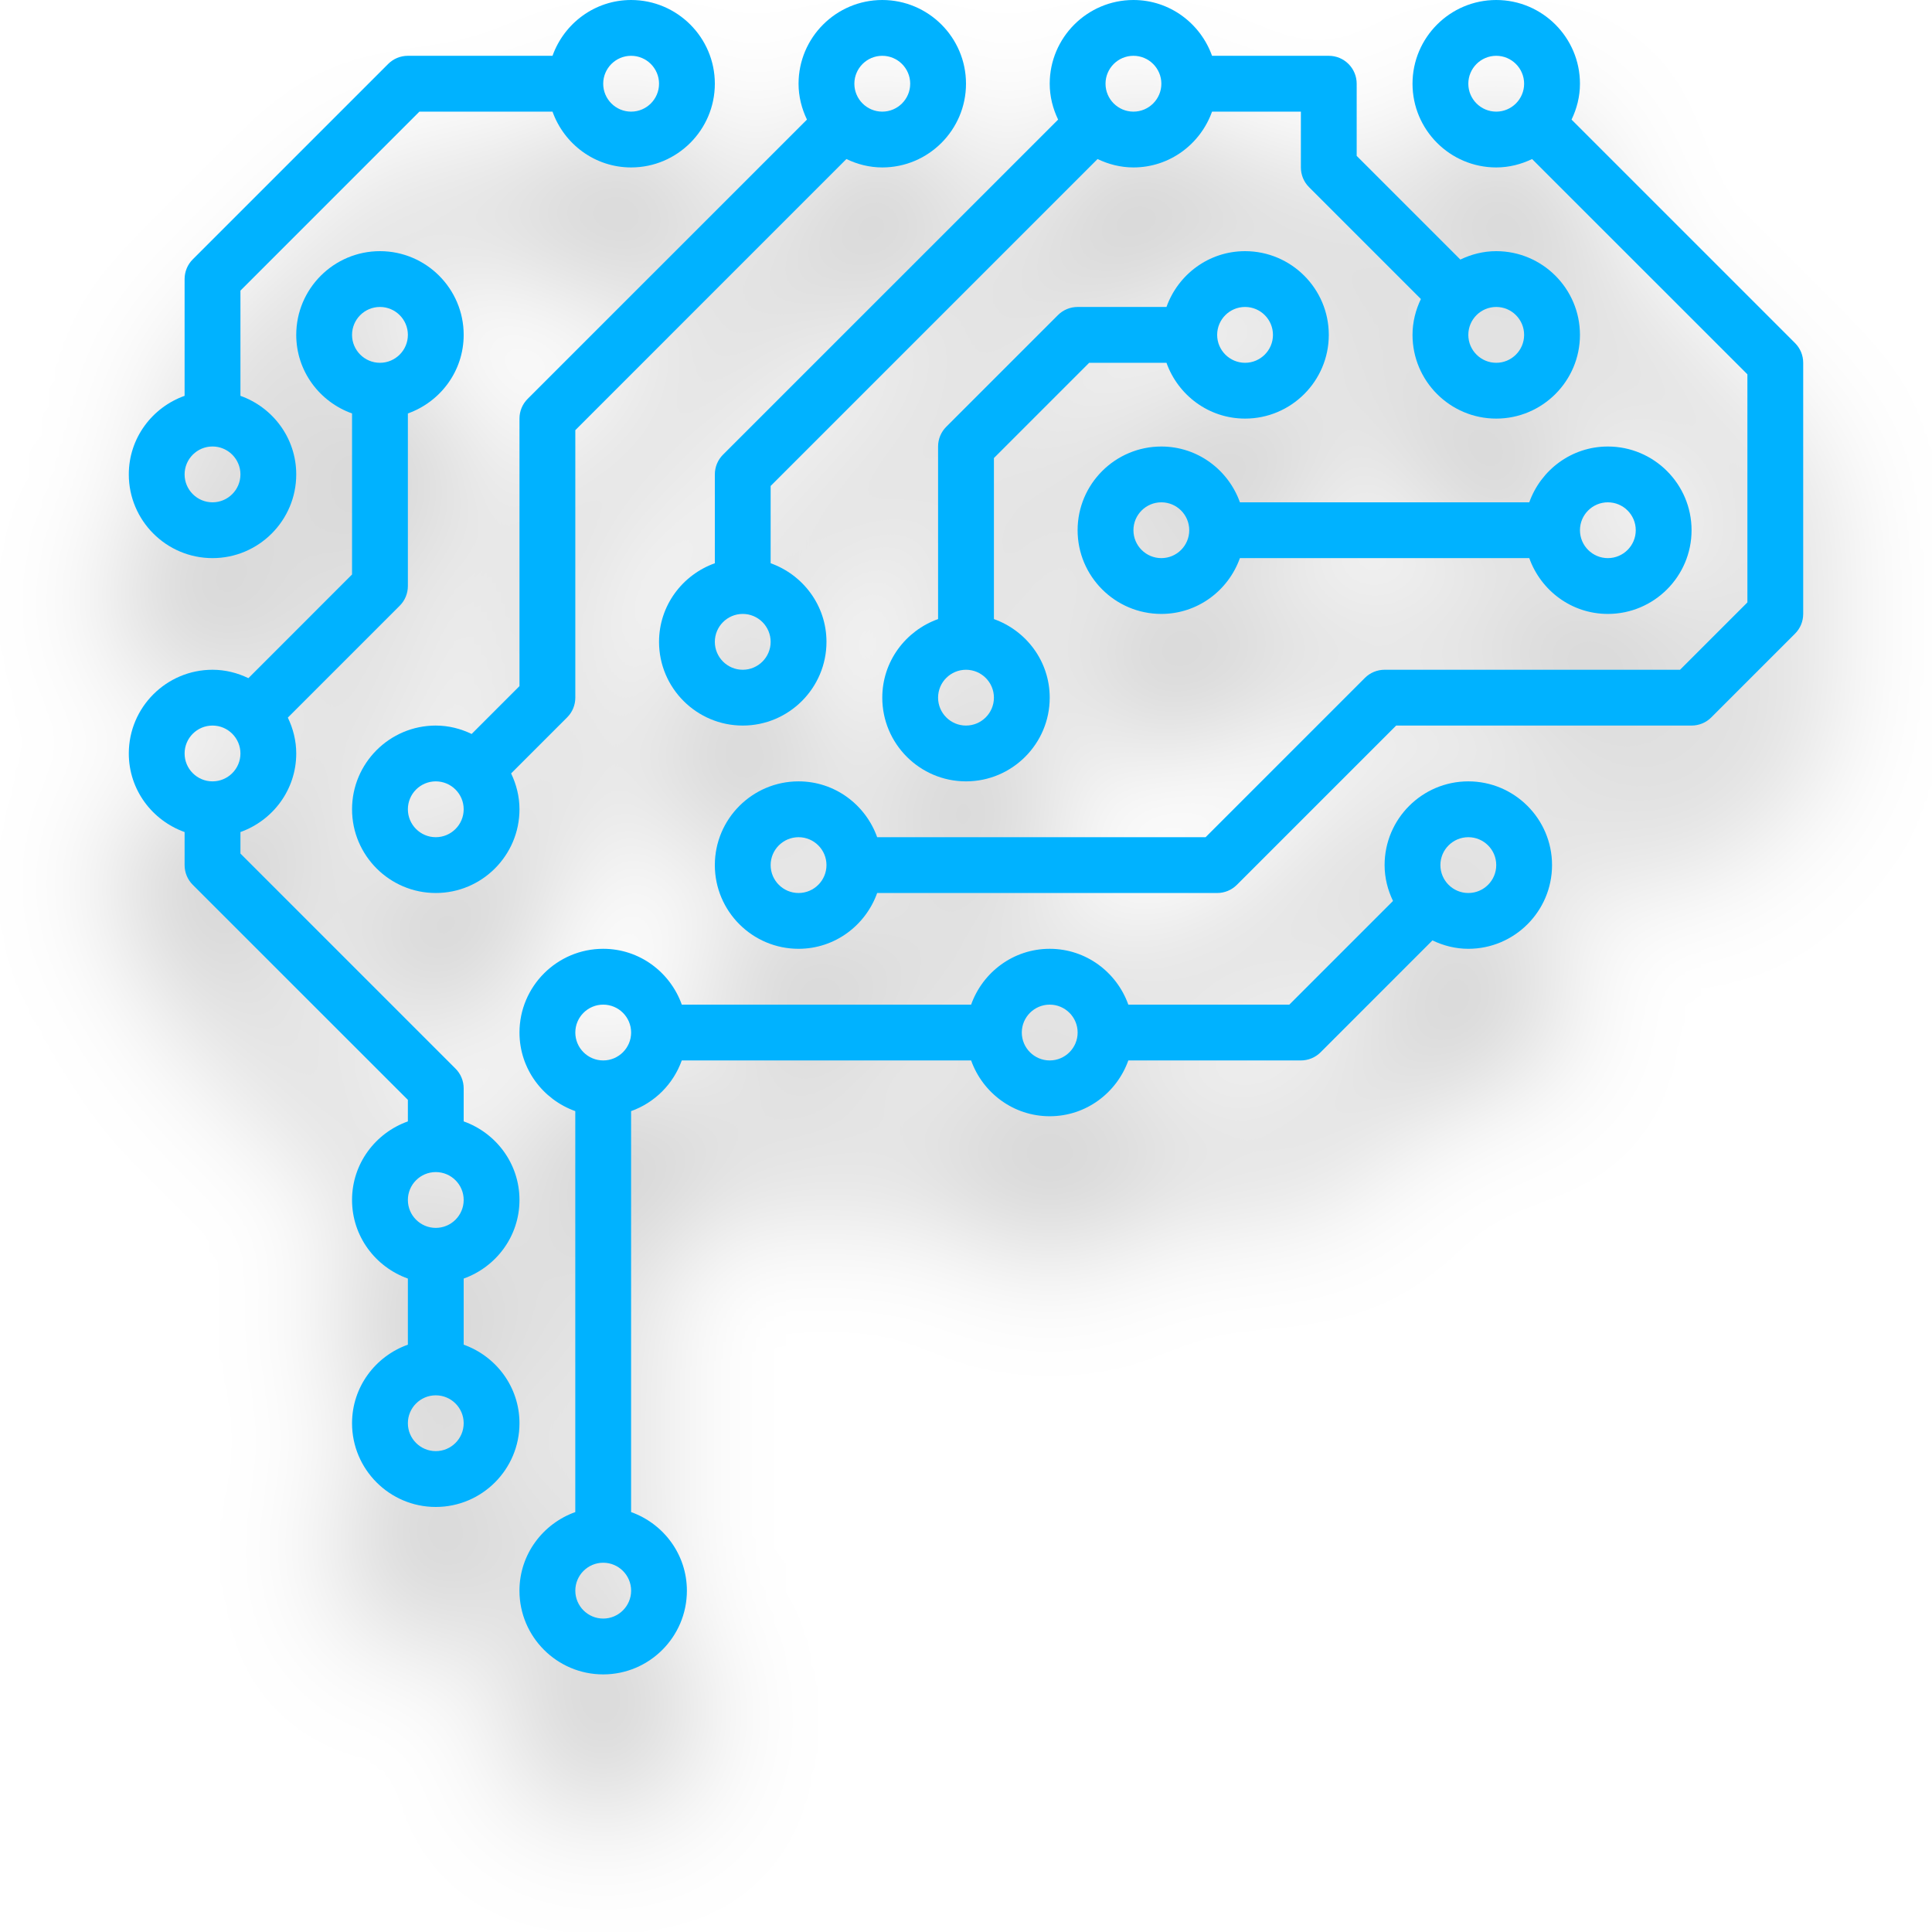
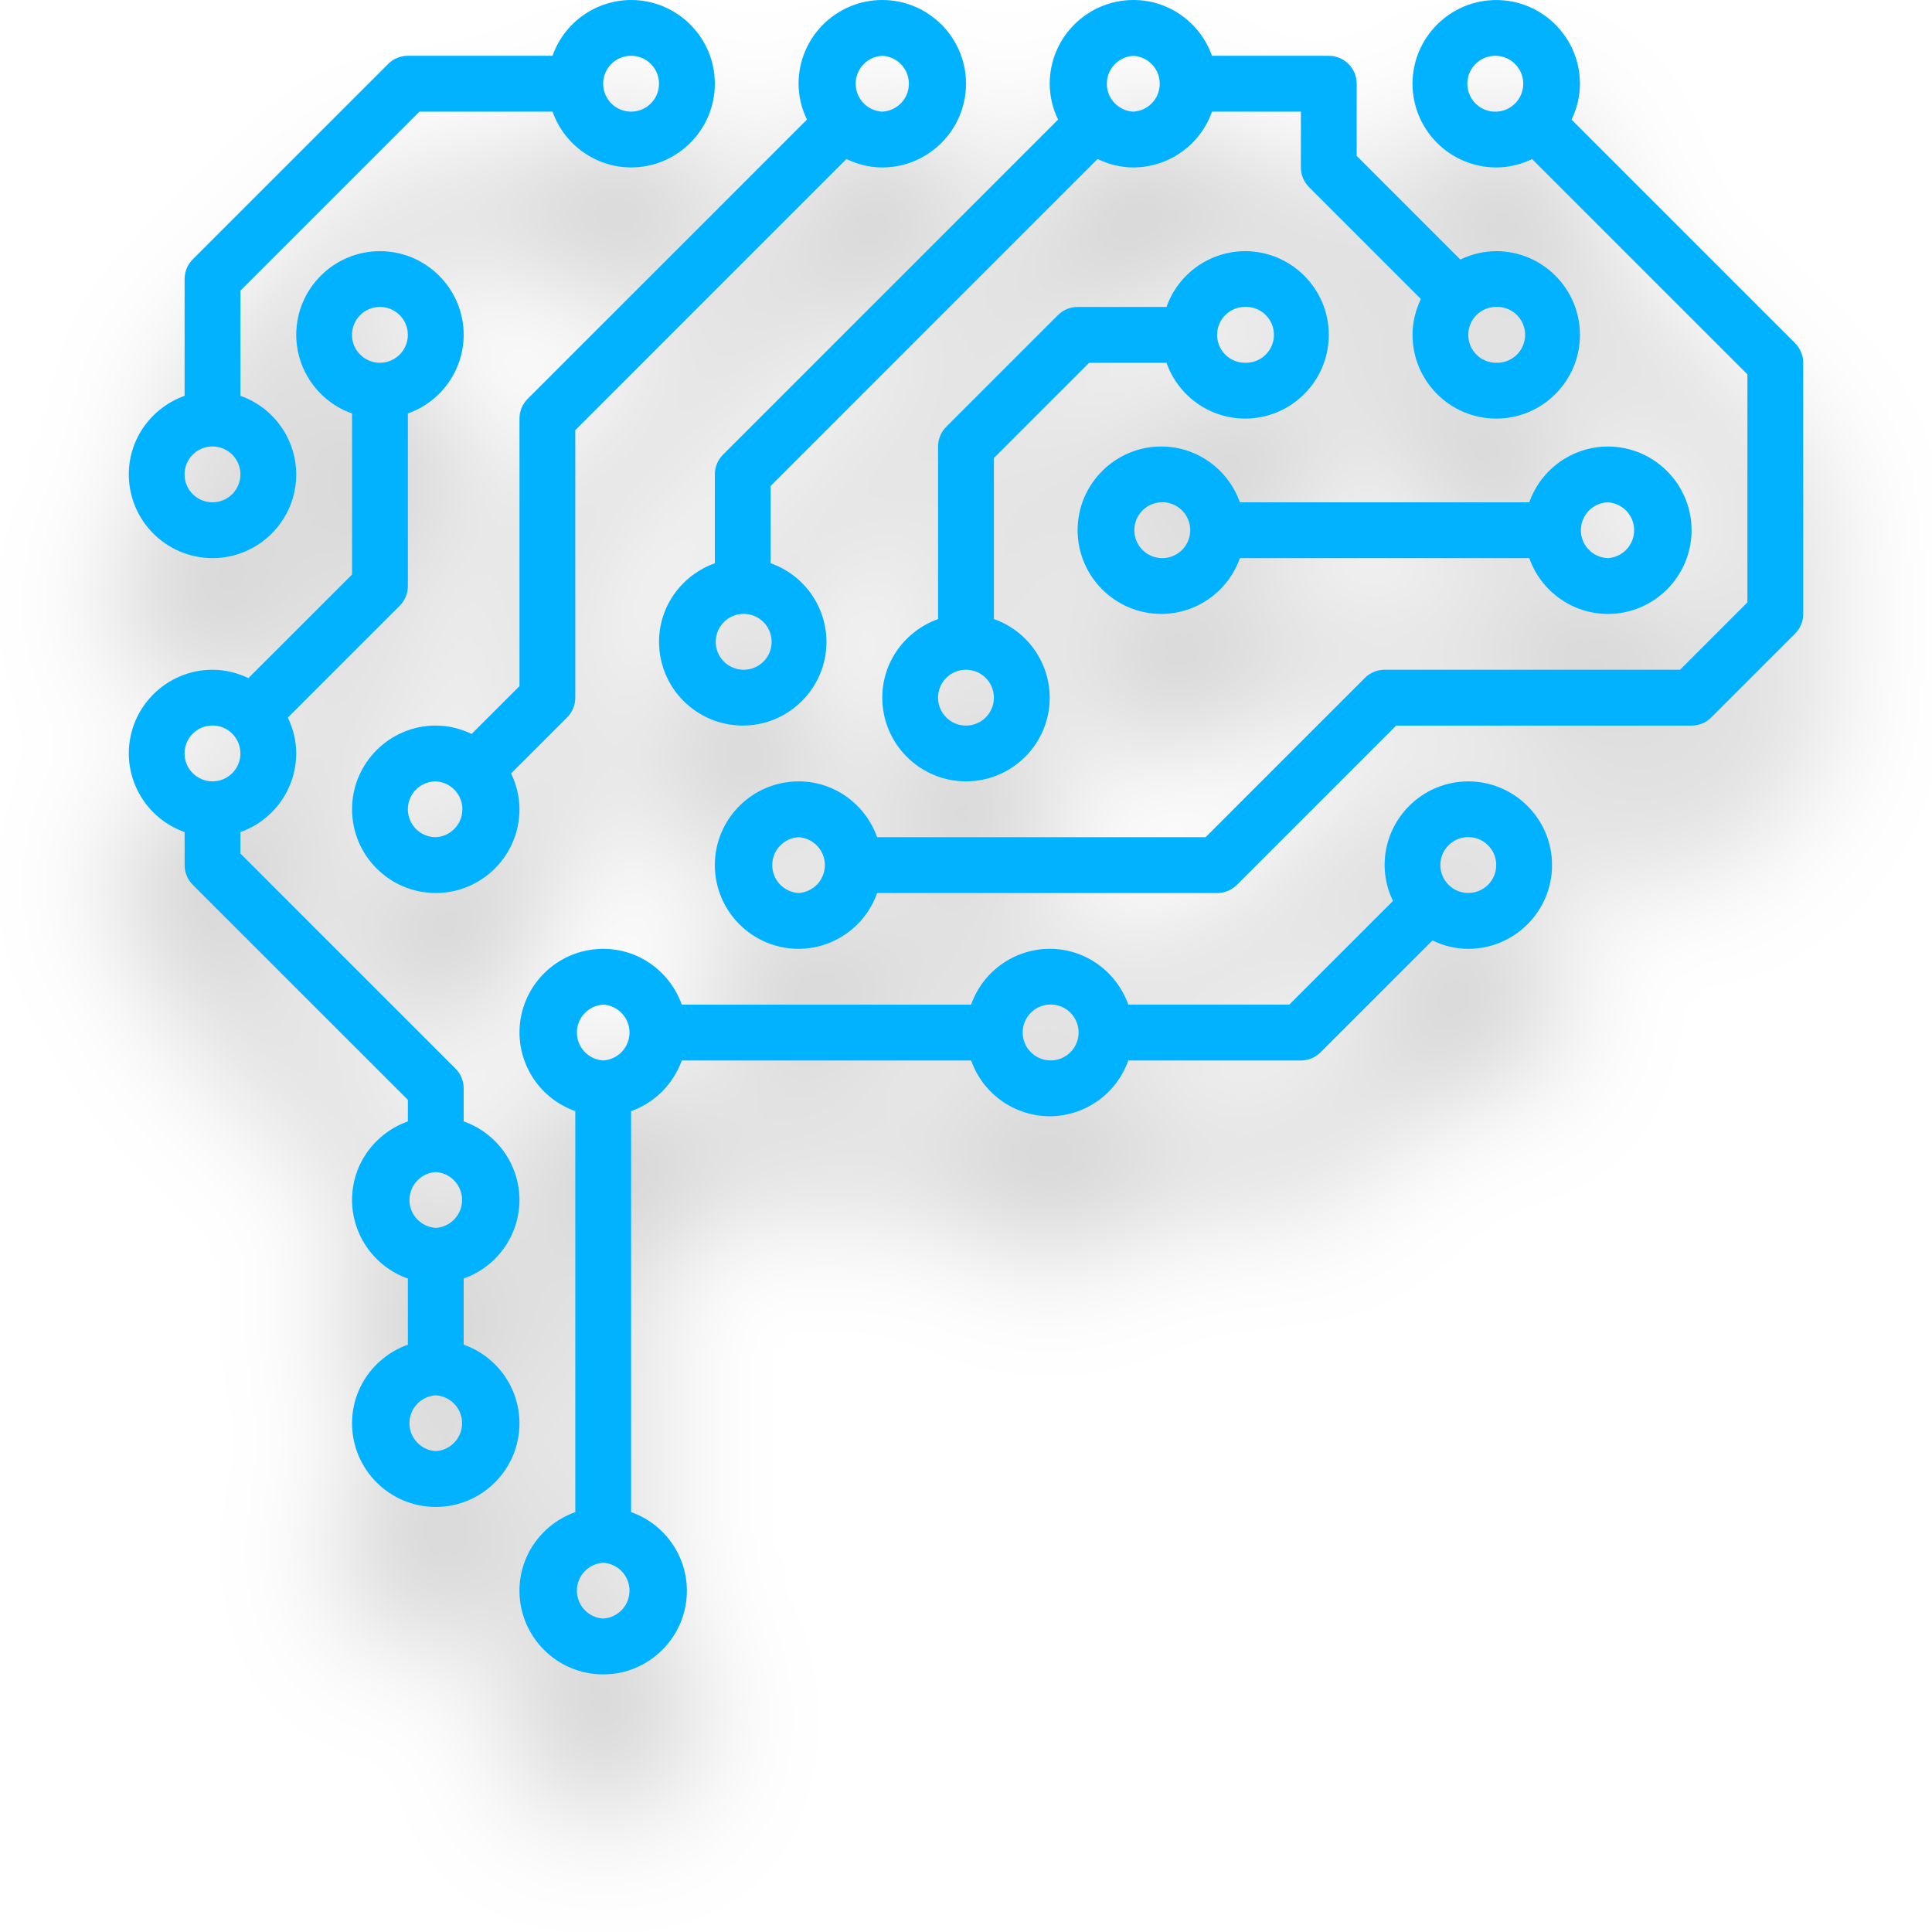
- <svg xmlns="http://www.w3.org/2000/svg" width="60" height="60" viewBox="0 0 60 60" fill="none">
-   <g filter="url(#filter0_d)">
-     <path d="M36.067 13.867C37.195 13.867 38.148 14.594 38.507 15.6H47.493C47.852 14.594 48.805 13.867 49.933 13.867C51.367 13.867 52.533 15.033 52.533 16.466C52.533 17.9 51.367 19.066 49.933 19.066C48.805 19.066 47.852 18.339 47.493 17.333H38.506C38.148 18.339 37.194 19.066 36.066 19.066C34.632 19.066 33.466 17.9 33.466 16.466C33.466 15.033 34.633 13.867 36.067 13.867ZM49.933 17.333C50.411 17.333 50.8 16.945 50.8 16.466C50.8 15.988 50.411 15.6 49.933 15.6C49.456 15.6 49.067 15.988 49.067 16.466C49.067 16.945 49.456 17.333 49.933 17.333ZM36.067 17.333C36.544 17.333 36.933 16.945 36.933 16.466C36.933 15.988 36.544 15.6 36.067 15.6C35.589 15.6 35.2 15.988 35.2 16.466C35.2 16.945 35.589 17.333 36.067 17.333Z" fill="#00B2FF" />
-     <path d="M29.133 19.226V13.867C29.133 13.636 29.224 13.416 29.387 13.254L32.854 9.787C33.016 9.624 33.237 9.533 33.467 9.533H36.226C36.585 8.527 37.538 7.8 38.667 7.8C40.1 7.8 41.267 8.966 41.267 10.4C41.267 11.833 40.1 13 38.667 13C37.538 13 36.585 12.273 36.226 11.267H33.825L30.867 14.225V19.226C31.873 19.585 32.6 20.538 32.6 21.666C32.6 23.1 31.433 24.266 30 24.266C28.567 24.266 27.4 23.1 27.4 21.666C27.4 20.538 28.127 19.585 29.133 19.226ZM38.667 11.267C39.144 11.267 39.533 10.878 39.533 10.4C39.533 9.921 39.144 9.533 38.667 9.533C38.189 9.533 37.8 9.921 37.8 10.4C37.8 10.878 38.189 11.267 38.667 11.267ZM30 22.533C30.477 22.533 30.867 22.145 30.867 21.666C30.867 21.188 30.477 20.8 30 20.8C29.522 20.8 29.133 21.188 29.133 21.666C29.133 22.145 29.522 22.533 30 22.533Z" fill="#00B2FF" />
-     <path d="M13.533 22.533C13.934 22.533 14.308 22.631 14.647 22.794L16.133 21.308V13C16.133 12.769 16.224 12.549 16.387 12.387L25.061 3.714C24.898 3.375 24.8 3 24.8 2.6C24.8 1.167 25.966 0 27.4 0C28.834 0 30 1.167 30 2.6C30 4.033 28.834 5.2 27.4 5.2C27 5.2 26.625 5.102 26.286 4.939L17.867 13.359V21.666C17.867 21.897 17.776 22.117 17.613 22.279L15.873 24.019C16.035 24.358 16.133 24.733 16.133 25.133C16.133 26.566 14.967 27.733 13.533 27.733C12.1 27.733 10.933 26.566 10.933 25.133C10.933 23.7 12.1 22.533 13.533 22.533ZM27.4 3.467C27.878 3.467 28.267 3.078 28.267 2.6C28.267 2.122 27.878 1.733 27.4 1.733C26.922 1.733 26.533 2.122 26.533 2.6C26.533 3.078 26.922 3.467 27.4 3.467ZM13.533 26C14.011 26 14.4 25.611 14.4 25.133C14.4 24.654 14.011 24.266 13.533 24.266C13.056 24.266 12.667 24.654 12.667 25.133C12.667 25.611 13.056 26 13.533 26Z" fill="#00B2FF" />
-     <path d="M5.733 12.293V8.667C5.733 8.436 5.824 8.216 5.987 8.054L12.054 1.987C12.216 1.824 12.437 1.733 12.667 1.733H17.159C17.518 0.727 18.472 0 19.6 0C21.033 0 22.2 1.167 22.2 2.6C22.2 4.033 21.033 5.2 19.6 5.2C18.472 5.2 17.518 4.473 17.159 3.467H13.025L7.467 9.025V12.293C8.473 12.651 9.2 13.605 9.2 14.733C9.2 16.166 8.033 17.333 6.6 17.333C5.166 17.333 4 16.166 4 14.733C4 13.605 4.727 12.651 5.733 12.293ZM19.6 3.467C20.078 3.467 20.467 3.078 20.467 2.6C20.467 2.122 20.078 1.733 19.6 1.733C19.122 1.733 18.733 2.122 18.733 2.6C18.733 3.078 19.122 3.467 19.6 3.467ZM6.6 15.6C7.077 15.6 7.467 15.211 7.467 14.733C7.467 14.255 7.077 13.866 6.6 13.866C6.122 13.866 5.733 14.255 5.733 14.733C5.733 15.211 6.122 15.6 6.6 15.6Z" fill="#00B2FF" />
-     <path d="M17.866 46.959V34.507C16.86 34.148 16.133 33.194 16.133 32.066C16.133 30.633 17.3 29.466 18.733 29.466C19.862 29.466 20.815 30.193 21.174 31.2H30.159C30.518 30.193 31.472 29.466 32.6 29.466C33.728 29.466 34.682 30.193 35.041 31.2H40.041L43.261 27.98C43.098 27.641 43 27.267 43 26.866C43 25.433 44.166 24.266 45.6 24.266C47.033 24.266 48.2 25.433 48.2 26.866C48.2 28.3 47.033 29.466 45.6 29.466C45.2 29.466 44.825 29.368 44.486 29.205L41.013 32.679C40.851 32.842 40.63 32.933 40.4 32.933H35.041C34.682 33.939 33.728 34.666 32.6 34.666C31.472 34.666 30.518 33.939 30.159 32.933H21.173C20.911 33.667 20.333 34.245 19.599 34.507V46.959C20.605 47.318 21.332 48.272 21.332 49.4C21.332 50.834 20.166 52 18.732 52C17.299 52 16.132 50.834 16.132 49.4C16.132 48.272 16.86 47.318 17.866 46.959ZM45.6 27.733C46.078 27.733 46.467 27.345 46.467 26.866C46.467 26.388 46.078 26 45.6 26C45.122 26 44.733 26.388 44.733 26.866C44.733 27.345 45.122 27.733 45.6 27.733ZM32.6 32.933C33.078 32.933 33.467 32.544 33.467 32.066C33.467 31.588 33.078 31.2 32.6 31.2C32.122 31.2 31.733 31.588 31.733 32.066C31.733 32.544 32.122 32.933 32.6 32.933ZM18.733 50.266C19.211 50.266 19.6 49.877 19.6 49.399C19.6 48.921 19.211 48.532 18.733 48.532C18.256 48.532 17.867 48.921 17.867 49.399C17.867 49.877 18.256 50.266 18.733 50.266ZM18.733 32.933C19.211 32.933 19.6 32.544 19.6 32.066C19.6 31.588 19.211 31.2 18.733 31.2C18.256 31.2 17.867 31.588 17.867 32.066C17.867 32.544 18.256 32.933 18.733 32.933Z" fill="#00B2FF" />
-     <path d="M22.2 17.492V14.733C22.2 14.503 22.291 14.282 22.454 14.12L32.861 3.714C32.698 3.375 32.6 3 32.6 2.6C32.6 1.167 33.767 0 35.2 0C36.328 0 37.282 0.727 37.641 1.733H41.267C41.745 1.733 42.133 2.121 42.133 2.6V4.841L45.353 8.061C45.692 7.898 46.066 7.8 46.467 7.8C47.9 7.8 49.067 8.966 49.067 10.4C49.067 11.833 47.9 13 46.467 13C45.033 13 43.867 11.833 43.867 10.4C43.867 9.999 43.965 9.625 44.127 9.286L40.654 5.813C40.491 5.651 40.4 5.43 40.4 5.2V3.467H37.641C37.282 4.473 36.328 5.2 35.2 5.2C34.8 5.2 34.425 5.102 34.086 4.939L23.933 15.092V17.492C24.939 17.851 25.667 18.805 25.667 19.933C25.667 21.366 24.5 22.533 23.067 22.533C21.633 22.533 20.467 21.366 20.467 19.933C20.467 18.805 21.194 17.851 22.2 17.492ZM46.467 11.267C46.944 11.267 47.333 10.878 47.333 10.4C47.333 9.921 46.944 9.533 46.467 9.533C45.989 9.533 45.6 9.921 45.6 10.4C45.6 10.878 45.989 11.267 46.467 11.267ZM35.2 3.467C35.678 3.467 36.067 3.078 36.067 2.6C36.067 2.122 35.678 1.733 35.2 1.733C34.722 1.733 34.333 2.122 34.333 2.6C34.333 3.078 34.722 3.467 35.2 3.467ZM23.067 20.8C23.544 20.8 23.933 20.411 23.933 19.933C23.933 19.455 23.544 19.066 23.067 19.066C22.589 19.066 22.2 19.455 22.2 19.933C22.2 20.411 22.589 20.8 23.067 20.8Z" fill="#00B2FF" />
-     <path d="M24.8 24.266C25.928 24.266 26.882 24.993 27.241 26H37.441L42.387 21.054C42.549 20.891 42.77 20.8 43 20.8H52.175L54.267 18.708V11.625L47.58 4.939C47.242 5.102 46.867 5.2 46.467 5.2C45.033 5.2 43.867 4.033 43.867 2.6C43.867 1.167 45.033 0 46.467 0C47.9 0 49.067 1.167 49.067 2.6C49.067 3 48.969 3.375 48.806 3.714L55.746 10.654C55.909 10.816 56 11.036 56 11.267V19.066C56 19.297 55.909 19.517 55.746 19.679L53.146 22.279C52.984 22.442 52.763 22.533 52.533 22.533H43.359L38.413 27.479C38.251 27.642 38.03 27.733 37.8 27.733H27.241C26.882 28.739 25.928 29.466 24.8 29.466C23.366 29.466 22.2 28.3 22.2 26.866C22.2 25.433 23.366 24.266 24.8 24.266ZM46.467 1.733C45.989 1.733 45.6 2.122 45.6 2.6C45.6 3.078 45.989 3.467 46.467 3.467C46.944 3.467 47.333 3.078 47.333 2.6C47.333 2.122 46.944 1.733 46.467 1.733ZM24.8 27.733C25.277 27.733 25.667 27.345 25.667 26.866C25.667 26.388 25.277 26 24.8 26C24.323 26 23.933 26.388 23.933 26.866C23.933 27.345 24.323 27.733 24.8 27.733Z" fill="#00B2FF" />
-     <path d="M6.6 20.8C7 20.8 7.375 20.898 7.714 21.061L10.933 17.841V12.84C9.927 12.482 9.2 11.528 9.2 10.4C9.2 8.966 10.367 7.8 11.8 7.8C13.233 7.8 14.4 8.966 14.4 10.4C14.4 11.528 13.673 12.482 12.667 12.84V18.2C12.667 18.43 12.576 18.65 12.413 18.812L8.939 22.286C9.102 22.625 9.2 22.999 9.2 23.4C9.2 24.528 8.473 25.481 7.467 25.84V26.508L14.146 33.187C14.309 33.349 14.4 33.569 14.4 33.8V34.826C15.406 35.184 16.133 36.138 16.133 37.266C16.133 38.395 15.406 39.348 14.4 39.707V41.76C15.406 42.118 16.133 43.072 16.133 44.2C16.133 45.634 14.967 46.8 13.533 46.8C12.1 46.8 10.933 45.634 10.933 44.2C10.933 43.072 11.66 42.118 12.667 41.76V39.707C11.66 39.348 10.933 38.395 10.933 37.266C10.933 36.138 11.66 35.184 12.667 34.826V34.158L5.987 27.479C5.824 27.317 5.733 27.097 5.733 26.866V25.84C4.727 25.481 4 24.528 4 23.4C4 21.966 5.167 20.8 6.6 20.8ZM11.8 11.267C12.277 11.267 12.667 10.878 12.667 10.4C12.667 9.921 12.277 9.533 11.8 9.533C11.322 9.533 10.933 9.921 10.933 10.4C10.933 10.878 11.322 11.267 11.8 11.267ZM13.533 45.066C14.011 45.066 14.4 44.678 14.4 44.199C14.4 43.721 14.011 43.333 13.533 43.333C13.056 43.333 12.667 43.721 12.667 44.199C12.667 44.678 13.056 45.066 13.533 45.066ZM13.533 38.133C14.011 38.133 14.4 37.745 14.4 37.266C14.4 36.788 14.011 36.4 13.533 36.4C13.056 36.4 12.667 36.788 12.667 37.266C12.667 37.745 13.056 38.133 13.533 38.133ZM6.6 24.266C7.077 24.266 7.467 23.878 7.467 23.4C7.467 22.921 7.077 22.533 6.6 22.533C6.122 22.533 5.733 22.921 5.733 23.4C5.733 23.878 6.122 24.266 6.6 24.266Z" fill="#00B2FF" />
+ <svg xmlns="http://www.w3.org/2000/svg" width="60" height="60" fill="none">
+   <g filter="url(#filter0_d)" fill="#00B2FF">
+     <path d="M36.067 13.867c1.128 0 2.081.727 2.44 1.733h8.986a2.596 2.596 0 012.44-1.733c1.434 0 2.6 1.166 2.6 2.6 0 1.433-1.166 2.6-2.6 2.6a2.597 2.597 0 01-2.44-1.734h-8.987a2.597 2.597 0 01-2.44 1.733 2.603 2.603 0 01-2.6-2.6c0-1.433 1.167-2.6 2.6-2.6zm13.866 3.466a.868.868 0 000-1.733.867.867 0 000 1.733zm-13.866 0a.868.868 0 10-.002-1.735.868.868 0 00.002 1.735z" />
+     <path d="M29.133 19.226v-5.36c0-.23.091-.45.254-.612l3.467-3.467a.864.864 0 01.613-.254h2.76a2.596 2.596 0 012.44-1.733c1.433 0 2.6 1.166 2.6 2.6 0 1.433-1.167 2.6-2.6 2.6a2.596 2.596 0 01-2.44-1.733h-2.402l-2.958 2.958v5a2.596 2.596 0 011.733 2.441c0 1.434-1.167 2.6-2.6 2.6a2.603 2.603 0 01-2.6-2.6c0-1.128.727-2.081 1.733-2.44zm9.534-7.96a.868.868 0 10-.002-1.735.868.868 0 00.002 1.736zM30 22.534a.867.867 0 10-.002-1.735.867.867 0 00.002 1.735zm-16.467-.001c.4 0 .775.098 1.114.26l1.486-1.485V13c0-.23.091-.45.254-.613l8.674-8.673A2.556 2.556 0 0124.8 2.6c0-1.433 1.166-2.6 2.6-2.6C28.834 0 30 1.167 30 2.6s-1.166 2.6-2.6 2.6c-.4 0-.775-.098-1.114-.261l-8.42 8.42v8.307c0 .23-.09.451-.253.613l-1.74 1.74c.162.34.26.714.26 1.114 0 1.433-1.166 2.6-2.6 2.6a2.603 2.603 0 01-2.6-2.6c0-1.433 1.167-2.6 2.6-2.6zM27.4 3.467a.868.868 0 000-1.734.868.868 0 000 1.734zM13.533 26a.868.868 0 000-1.734.867.867 0 000 1.734zm-7.8-13.707V8.667c0-.231.091-.451.254-.613l6.067-6.067a.864.864 0 01.613-.254h4.492A2.597 2.597 0 0119.6 0c1.433 0 2.6 1.167 2.6 2.6s-1.167 2.6-2.6 2.6a2.597 2.597 0 01-2.44-1.733h-4.135L7.467 9.025v3.268a2.596 2.596 0 011.733 2.44c0 1.433-1.167 2.6-2.6 2.6a2.603 2.603 0 01-2.6-2.6c0-1.128.727-2.082 1.733-2.44zM19.6 3.467a.867.867 0 10-.002-1.735.867.867 0 00.002 1.735zM6.6 15.6a.867.867 0 10-.002-1.735A.867.867 0 006.6 15.6zm11.266 31.36V34.507a2.597 2.597 0 01-1.733-2.44c0-1.434 1.167-2.6 2.6-2.6 1.129 0 2.082.726 2.44 1.733h8.986a2.597 2.597 0 012.441-1.734c1.128 0 2.082.727 2.44 1.733h5.001l3.22-3.22A2.557 2.557 0 0143 26.867c0-1.433 1.166-2.6 2.6-2.6 1.433 0 2.6 1.167 2.6 2.6 0 1.434-1.167 2.6-2.6 2.6-.4 0-.775-.098-1.114-.26l-3.473 3.473a.864.864 0 01-.613.254h-5.36a2.597 2.597 0 01-2.44 1.733 2.597 2.597 0 01-2.44-1.733h-8.987a2.598 2.598 0 01-1.574 1.574V46.96a2.596 2.596 0 011.733 2.44c0 1.434-1.166 2.6-2.6 2.6a2.603 2.603 0 01-2.6-2.6c0-1.128.728-2.082 1.734-2.44zM45.6 27.732a.867.867 0 10-.002-1.735.867.867 0 00.002 1.735zm-13 5.2a.868.868 0 10-.002-1.735.868.868 0 00.002 1.735zM18.733 50.266a.868.868 0 000-1.733.868.868 0 000 1.733zm0-17.333a.868.868 0 000-1.733.868.868 0 000 1.733z" />
+     <path d="M22.2 17.492v-2.759c0-.23.091-.45.254-.613L32.86 3.714A2.556 2.556 0 0132.6 2.6c0-1.433 1.166-2.6 2.6-2.6 1.128 0 2.082.727 2.44 1.733h3.627c.478 0 .866.388.866.867v2.241l3.22 3.22a2.556 2.556 0 011.114-.261c1.433 0 2.6 1.166 2.6 2.6 0 1.433-1.167 2.6-2.6 2.6a2.603 2.603 0 01-2.6-2.6c0-.4.098-.775.26-1.114l-3.473-3.473A.863.863 0 0140.4 5.2V3.467h-2.76A2.596 2.596 0 0135.2 5.2c-.4 0-.775-.098-1.114-.261L23.933 15.092v2.4a2.596 2.596 0 011.734 2.441c0 1.433-1.167 2.6-2.6 2.6a2.603 2.603 0 01-2.6-2.6c0-1.128.727-2.082 1.733-2.44zm24.267-6.226a.868.868 0 10-.002-1.735.868.868 0 00.002 1.736zM35.2 3.467a.868.868 0 000-1.733.868.868 0 000 1.734zM23.067 20.8a.868.868 0 10-.002-1.735.868.868 0 00.002 1.735z" />
+     <path d="M24.8 24.266c1.128 0 2.082.727 2.44 1.734h10.201l4.946-4.946A.864.864 0 0143 20.8h9.175l2.092-2.092v-7.083L47.58 4.94c-.338.163-.713.26-1.113.26a2.603 2.603 0 01-2.6-2.599c0-1.433 1.166-2.6 2.6-2.6 1.433 0 2.6 1.167 2.6 2.6 0 .4-.098.775-.261 1.114l6.94 6.94a.863.863 0 01.254.613v7.8c0 .23-.091.45-.254.612l-2.6 2.6a.864.864 0 01-.613.254H43.36l-4.946 4.946a.864.864 0 01-.613.254H27.24a2.596 2.596 0 01-2.44 1.733 2.603 2.603 0 01-2.6-2.6c0-1.433 1.166-2.6 2.6-2.6zM46.467 1.733a.868.868 0 10.001 1.735.868.868 0 00-.001-1.735zm-21.667 26a.868.868 0 000-1.733.868.868 0 000 1.733zM6.6 20.8c.4 0 .775.098 1.114.26l3.22-3.219v-5A2.596 2.596 0 019.2 10.4c0-1.434 1.167-2.6 2.6-2.6s2.6 1.166 2.6 2.6a2.596 2.596 0 01-1.733 2.44v5.36c0 .23-.091.45-.254.613l-3.474 3.473c.163.339.261.713.261 1.114a2.597 2.597 0 01-1.733 2.44v.668l6.679 6.679a.863.863 0 01.254.613v1.026a2.596 2.596 0 011.733 2.44 2.596 2.596 0 01-1.733 2.44v2.054a2.596 2.596 0 011.733 2.44c0 1.434-1.166 2.6-2.6 2.6a2.603 2.603 0 01-2.6-2.6c0-1.128.727-2.082 1.734-2.44v-2.053a2.596 2.596 0 01-1.734-2.44c0-1.13.727-2.083 1.734-2.441v-.668l-6.68-6.679a.863.863 0 01-.254-.613V25.84A2.597 2.597 0 014 23.4c0-1.434 1.167-2.6 2.6-2.6zm5.2-9.534a.867.867 0 10-.002-1.734.867.867 0 00.002 1.735zm1.733 33.8a.868.868 0 000-1.733.868.868 0 000 1.733zm0-6.933a.868.868 0 000-1.733.868.868 0 000 1.733zM6.6 24.266a.867.867 0 10-.002-1.735.867.867 0 00.002 1.735z" />
  </g>
  <defs>
    <filter id="filter0_d" x="0" y="0" width="60" height="60" filterUnits="userSpaceOnUse" color-interpolation-filters="sRGB">
      <feFlood flood-opacity="0" result="BackgroundImageFix" />
-       <feColorMatrix in="SourceAlpha" type="matrix" values="0 0 0 0 0 0 0 0 0 0 0 0 0 0 0 0 0 0 127 0" />
+       <feColorMatrix in="SourceAlpha" values="0 0 0 0 0 0 0 0 0 0 0 0 0 0 0 0 0 0 127 0" />
      <feOffset dy="4" />
      <feGaussianBlur stdDeviation="2" />
-       <feColorMatrix type="matrix" values="0 0 0 0 0 0 0 0 0 0 0 0 0 0 0 0 0 0 0.25 0" />
-       <feBlend mode="normal" in2="BackgroundImageFix" result="effect1_dropShadow" />
-       <feBlend mode="normal" in="SourceGraphic" in2="effect1_dropShadow" result="shape" />
+       <feColorMatrix values="0 0 0 0 0 0 0 0 0 0 0 0 0 0 0 0 0 0 0.25 0" />
+       <feBlend in2="BackgroundImageFix" result="effect1_dropShadow" />
+       <feBlend in="SourceGraphic" in2="effect1_dropShadow" result="shape" />
    </filter>
  </defs>
</svg>
